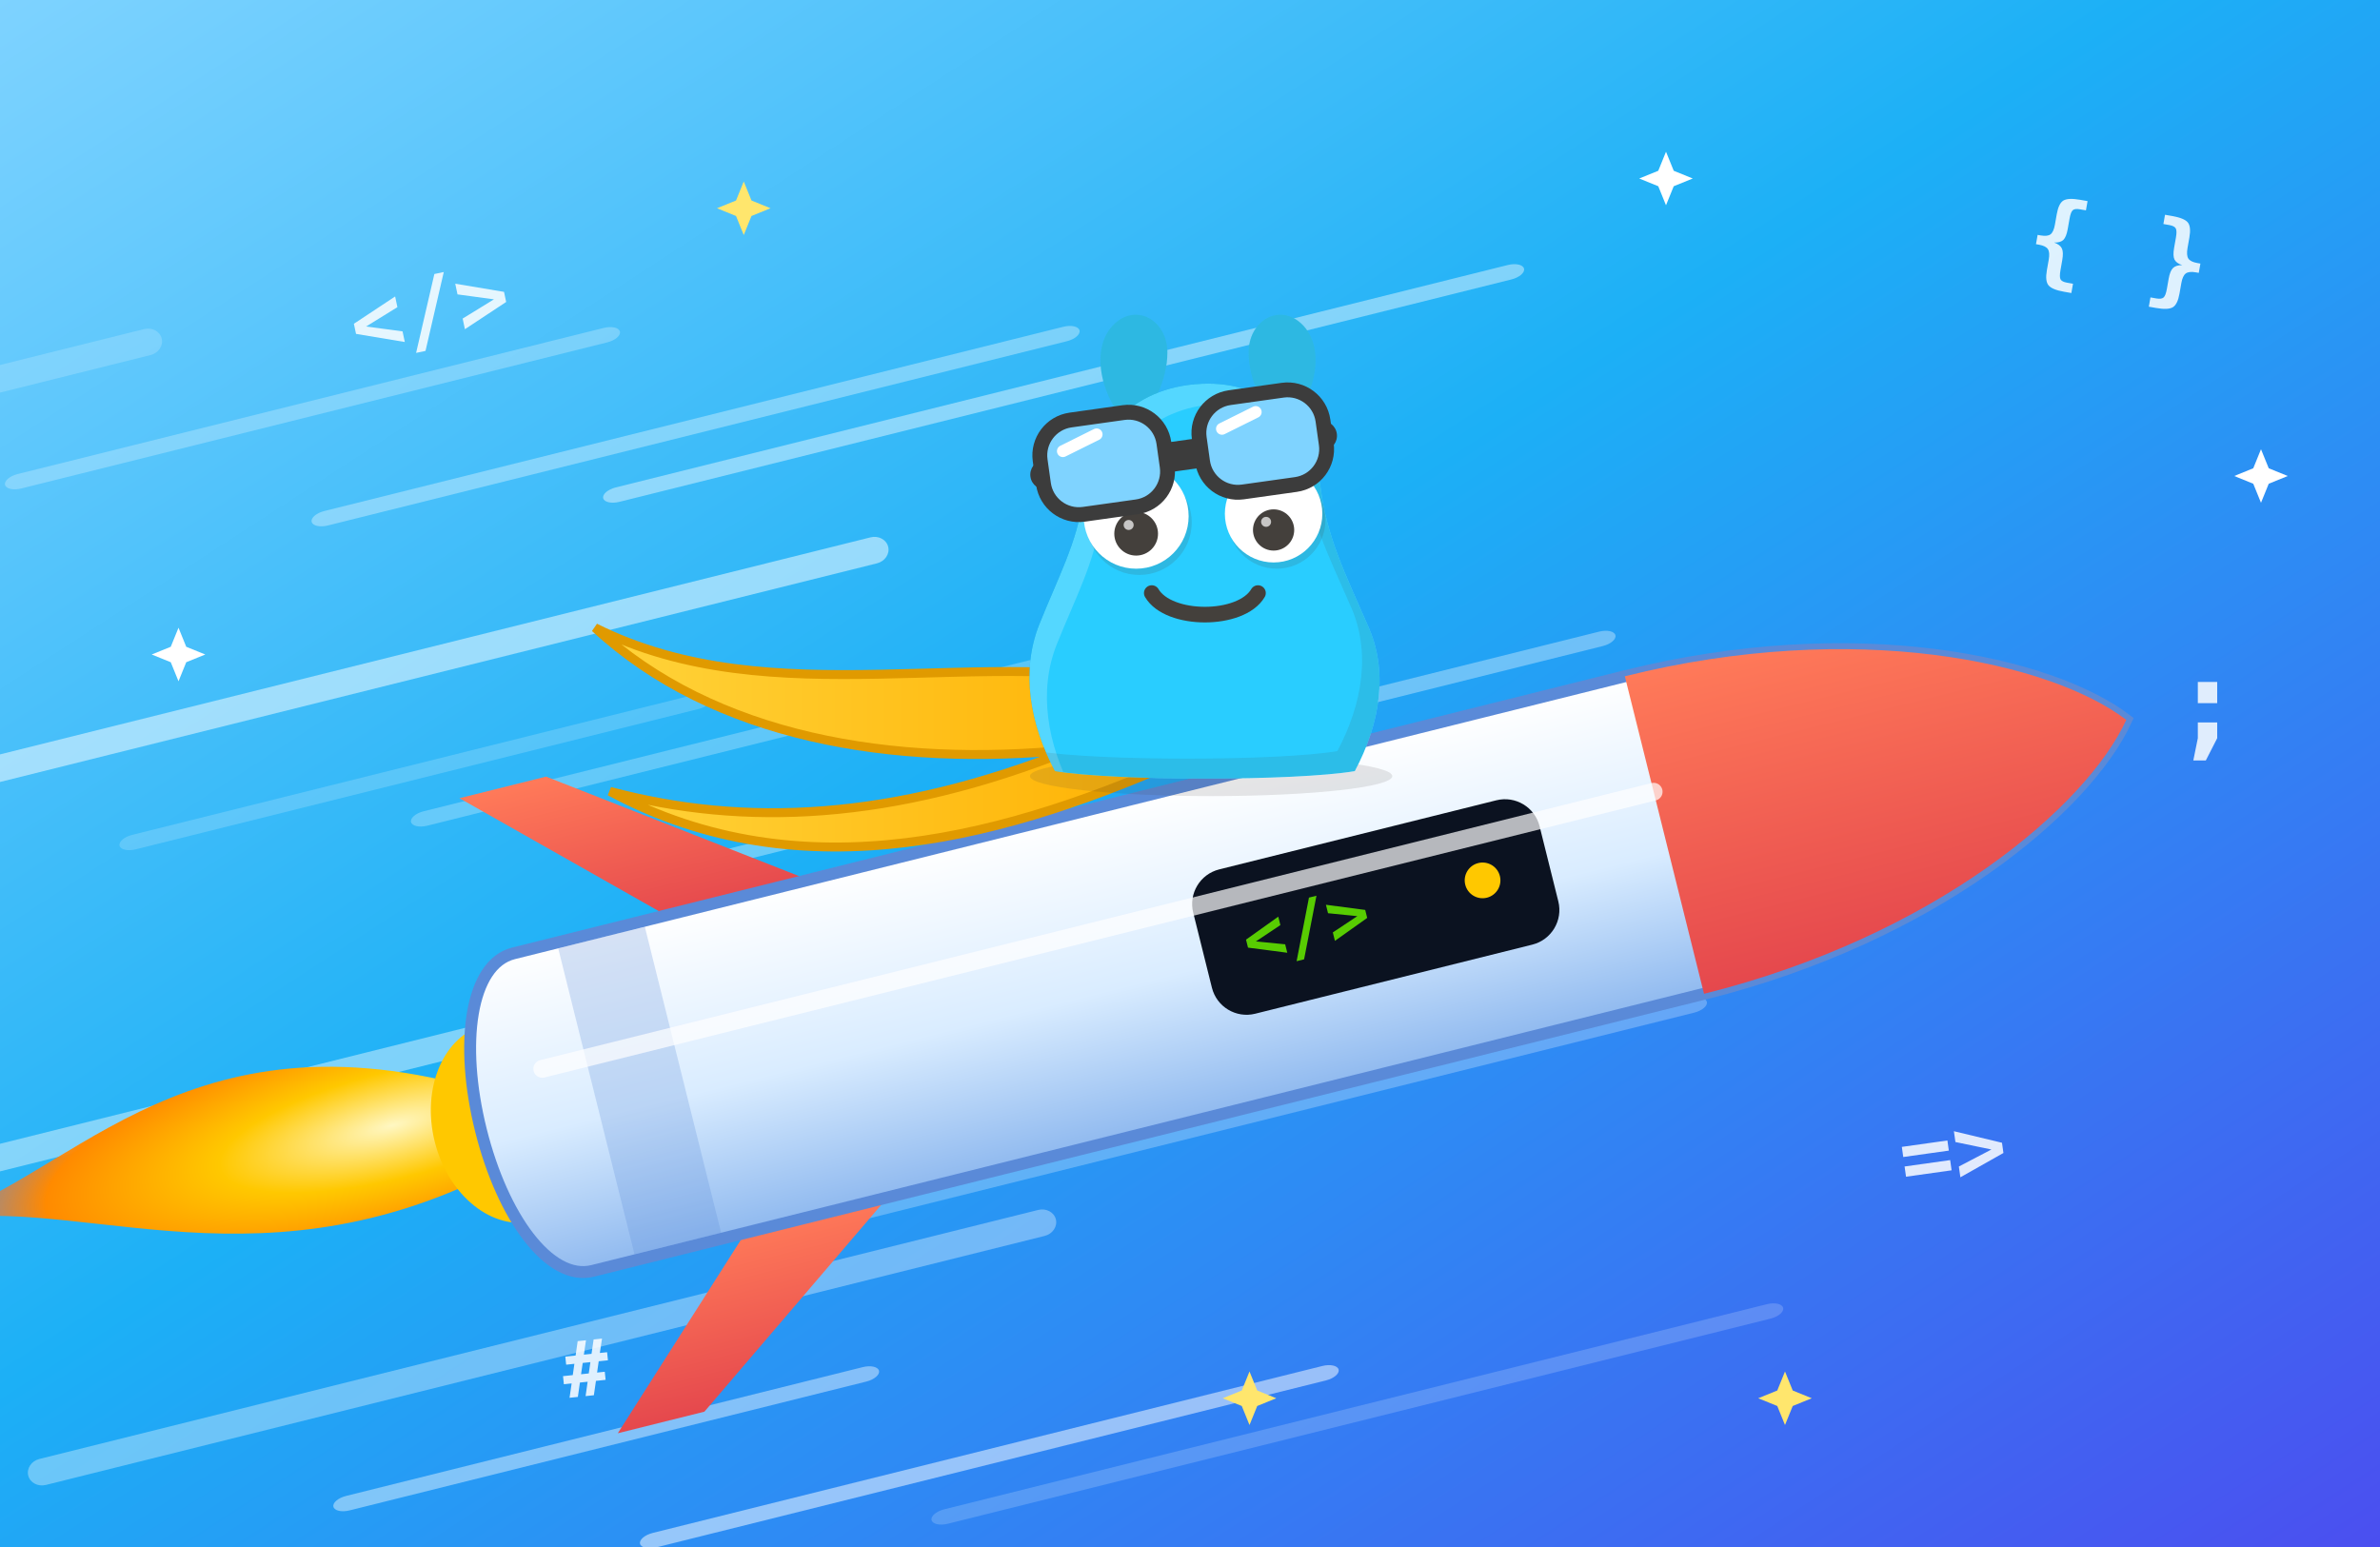
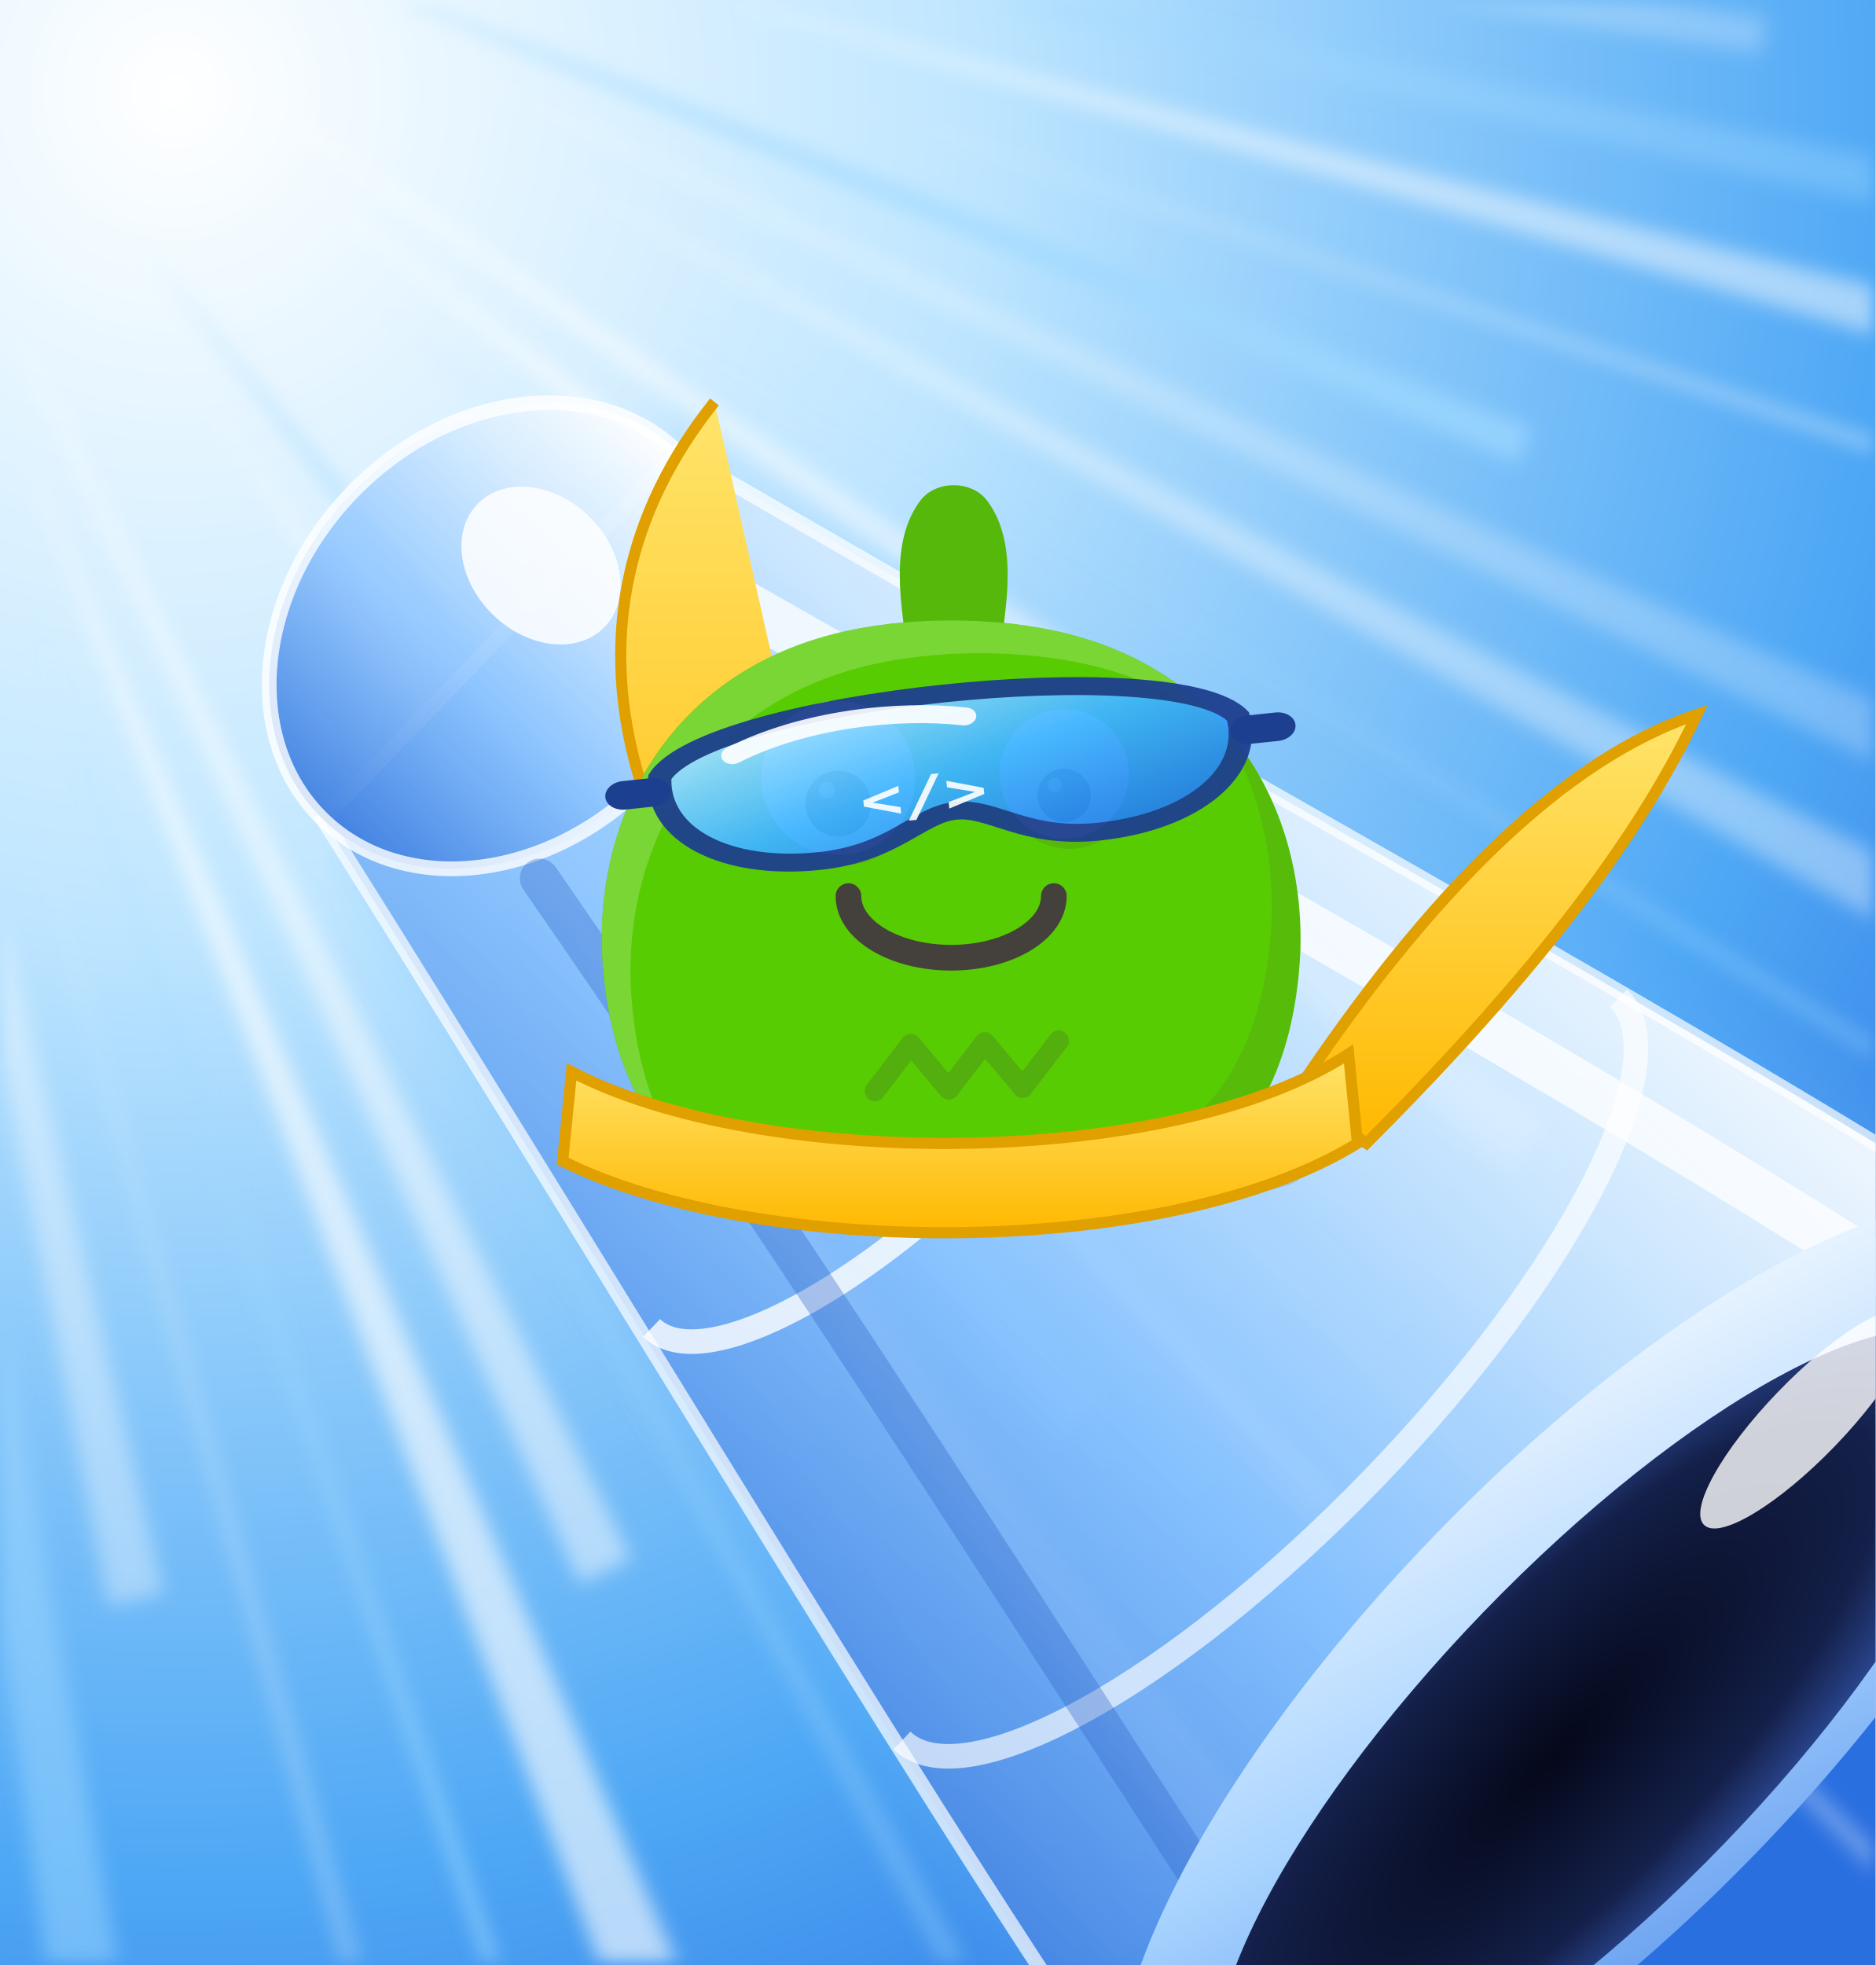
- <svg xmlns="http://www.w3.org/2000/svg" viewBox="0 0 800 520" role="img" aria-label="Mascot Education Hugo ngồi trên tên lửa code bay vút">
+ <svg xmlns="http://www.w3.org/2000/svg" viewBox="0 0 420 440" role="img" aria-label="Mascot Education Hugo cưỡi tên lửa lao vút">
  <defs>
-     <linearGradient id="sky" x1="0" y1="0" x2="1" y2="1">
-       <stop offset="0" stop-color="#7fd3ff" />
-       <stop offset=".45" stop-color="#1cb0f6" />
-       <stop offset="1" stop-color="#4b4ef0" />
+     <radialGradient id="bg" cx=".1" cy=".05" r="1.2">
+       <stop offset="0" stop-color="#ffffff" />
+       <stop offset=".35" stop-color="#bfe6ff" />
+       <stop offset=".75" stop-color="#4fa8f5" />
+       <stop offset="1" stop-color="#2a6fe0" />
+     </radialGradient>
+     <linearGradient id="hull" x1="0" y1="0" x2="0" y2="1">
+       <stop offset="0" stop-color="#ffffff" stop-opacity=".95" />
+       <stop offset=".25" stop-color="#d6ecff" stop-opacity=".9" />
+       <stop offset=".6" stop-color="#8cc4ff" stop-opacity=".85" />
+       <stop offset="1" stop-color="#3f7fe0" stop-opacity=".95" />
    </linearGradient>
-     <linearGradient id="body" x1="0" y1="0" x2="0" y2="1">
+     <radialGradient id="hole" cx=".45" cy=".55" r=".6">
+       <stop offset="0" stop-color="#05081a" />
+       <stop offset=".7" stop-color="#14204a" />
+       <stop offset="1" stop-color="#2d4c9a" />
+     </radialGradient>
+     <linearGradient id="rim" x1="0" y1="0" x2="1" y2="1">
      <stop offset="0" stop-color="#ffffff" />
-       <stop offset=".55" stop-color="#d9ecff" />
-       <stop offset="1" stop-color="#8fb9ef" />
+       <stop offset=".5" stop-color="#a9d4ff" />
+       <stop offset="1" stop-color="#4a86e8" />
    </linearGradient>
-     <linearGradient id="fin" x1="0" y1="0" x2="0" y2="1">
-       <stop offset="0" stop-color="#ff7a59" />
-       <stop offset="1" stop-color="#e5484d" />
+     <linearGradient id="visor" x1="0" y1="0" x2="1" y2="1">
+       <stop offset="0" stop-color="#bff0ff" />
+       <stop offset=".5" stop-color="#3fb4ff" />
+       <stop offset="1" stop-color="#1c6fe0" />
    </linearGradient>
-     <radialGradient id="fire" cx=".85" cy=".5" r=".9">
-       <stop offset="0" stop-color="#fff7c2" />
-       <stop offset=".35" stop-color="#ffc800" />
-       <stop offset=".7" stop-color="#ff8a00" />
-       <stop offset="1" stop-color="#ff4b4b" stop-opacity="0" />
-     </radialGradient>
-     <linearGradient id="scarf" x1="0" y1="0" x2="1" y2="0">
-       <stop offset="0" stop-color="#ffd43b" />
-       <stop offset="1" stop-color="#ffb000" />
+     <linearGradient id="scarf" x1="0" y1="1" x2="0" y2="0">
+       <stop offset="0" stop-color="#ffb800" />
+       <stop offset="1" stop-color="#ffe46b" />
    </linearGradient>
+     <filter id="soft" x="-20%" y="-20%" width="140%" height="140%">
+       <feGaussianBlur stdDeviation="2.2" />
+     </filter>
+     <filter id="glow" x="-30%" y="-30%" width="160%" height="160%">
+       <feGaussianBlur stdDeviation="8" />
+     </filter>
+     <clipPath id="frame">
+       <rect width="420" height="440" rx="0" />
+     </clipPath>
  </defs>
-   <rect width="800" height="520" fill="url(#sky)" />
-   <g transform="rotate(-14 400 260)">
-     <rect x="-60" y="30" width="160" height="9" rx="5" fill="#fff" opacity="0.18" />
-     <rect x="37" y="67" width="213" height="5" rx="5" fill="#fff" opacity="0.26" />
-     <rect x="134" y="104" width="266" height="5" rx="5" fill="#fff" opacity="0.34" />
-     <rect x="231" y="120" width="319" height="5" rx="5" fill="#fff" opacity="0.42" />
-     <rect x="-52" y="157" width="372" height="9" rx="5" fill="#fff" opacity="0.50" />
-     <rect x="45" y="194" width="205" height="5" rx="5" fill="#fff" opacity="0.18" />
-     <rect x="142" y="210" width="258" height="5" rx="5" fill="#fff" opacity="0.26" />
-     <rect x="239" y="247" width="311" height="5" rx="5" fill="#fff" opacity="0.34" />
-     <rect x="-44" y="284" width="364" height="9" rx="5" fill="#fff" opacity="0.42" />
-     <rect x="53" y="300" width="197" height="5" rx="5" fill="#fff" opacity="0.50" />
-     <rect x="150" y="337" width="250" height="5" rx="5" fill="#fff" opacity="0.18" />
-     <rect x="247" y="374" width="303" height="5" rx="5" fill="#fff" opacity="0.26" />
-     <rect x="-36" y="390" width="356" height="9" rx="5" fill="#fff" opacity="0.34" />
-     <rect x="61" y="427" width="189" height="5" rx="5" fill="#fff" opacity="0.42" />
-     <rect x="158" y="464" width="242" height="5" rx="5" fill="#fff" opacity="0.50" />
-     <rect x="255" y="480" width="295" height="5" rx="5" fill="#fff" opacity="0.18" />
-   </g>
-   <text x="120" y="120" font-family="ui-monospace,Menlo,monospace" font-weight="800" font-size="30" fill="#fff" opacity=".85" transform="rotate(-12 120 120)">&lt;/&gt;</text>
-   <text x="680" y="90" font-family="ui-monospace,Menlo,monospace" font-weight="800" font-size="34" fill="#fff" opacity=".85" transform="rotate(10 680 90)">{ }</text>
-   <text x="640" y="400" font-family="ui-monospace,Menlo,monospace" font-weight="800" font-size="30" fill="#fff" opacity=".85" transform="rotate(-8 640 400)">=&gt;</text>
-   <text x="70" y="380" font-family="ui-monospace,Menlo,monospace" font-weight="800" font-size="28" fill="#fff" opacity=".85" transform="rotate(14 70 380)">()</text>
-   <text x="730" y="250" font-family="ui-monospace,Menlo,monospace" font-weight="800" font-size="40" fill="#fff" opacity=".85" transform="rotate(0 730 250)">;</text>
-   <text x="190" y="470" font-family="ui-monospace,Menlo,monospace" font-weight="800" font-size="26" fill="#fff" opacity=".85" transform="rotate(-6 190 470)">#</text>
-   <path d="M560 51l2.6 6.4 6.4 2.6-6.4 2.6-2.6 6.4-2.6-6.4-6.4-2.6 6.4-2.6z" fill="#fff" />
-   <path d="M250 61l2.6 6.4 6.4 2.6-6.4 2.6-2.6 6.4-2.6-6.4-6.4-2.6 6.4-2.6z" fill="#ffe66d" />
-   <path d="M760 151l2.6 6.4 6.4 2.6-6.4 2.6-2.6 6.4-2.6-6.4-6.4-2.6 6.4-2.6z" fill="#fff" />
-   <path d="M420 461l2.6 6.4 6.4 2.6-6.4 2.6-2.6 6.4-2.6-6.4-6.4-2.6 6.4-2.6z" fill="#ffe66d" />
-   <path d="M60 211l2.6 6.4 6.4 2.6-6.4 2.6-2.6 6.4-2.6-6.4-6.4-2.6 6.4-2.6z" fill="#fff" />
-   <path d="M600 461l2.6 6.4 6.4 2.6-6.4 2.6-2.6 6.4-2.6-6.4-6.4-2.6 6.4-2.6z" fill="#ffe66d" />
-   <g transform="rotate(-14 420 300)">
-     <path d="M150 300 C 60 250, 10 300, -40 300 C 10 300, 60 350, 150 330 Z" fill="url(#fire)" />
-     <ellipse cx="160" cy="315" rx="26" ry="34" fill="#ffc800" />
-     <path d="M230 262 L170 205 L200 205 L280 262 Z" fill="url(#fin)" />
-     <path d="M230 368 L170 425 L200 425 L280 368 Z" fill="url(#fin)" />
-     <path d="M175 260 H560 C 640 260 700 290 720 315 C 700 340 640 370 560 370 H175 C 160 370 150 345 150 315 C 150 285 160 260 175 260 Z" fill="url(#body)" stroke="#5a8ad8" stroke-width="4" />
-     <path d="M560 260 C 640 260 700 290 720 315 C 700 340 640 370 560 370 Z" fill="url(#fin)" />
-     <rect x="190" y="262" width="30" height="106" fill="#5a8ad8" opacity=".25" />
-     <rect x="400" y="290" width="120" height="50" rx="12" fill="#0b1220" />
-     <text x="414" y="324" font-family="ui-monospace,Menlo,monospace" font-weight="800" font-size="24" fill="#58cc02">&lt;/&gt;</text>
-     <circle cx="497" cy="315" r="6" fill="#ffc800" />
-     <path d="M175 300 H560" stroke="#fff" stroke-width="6" stroke-linecap="round" opacity=".7" />
-   </g>
-   <path transform="translate(0 26)" d="M395 205 C 330 190, 260 215, 200 185 C 240 222, 300 232, 360 226 C 300 250, 250 252, 205 240 C 270 275, 340 255, 400 228 Z" fill="url(#scarf)" stroke="#e09a00" stroke-width="3" />
-   <svg x="300" y="66" width="210" height="210" viewBox="0 0 100 100" fill="none" shape-rendering="auto">
-     <defs>
-       <g id="top-ears-5f788e88">
-         <path d="M10 30v-8C5.5 17 4 9 8.5 5.5c3.5-2.7 8 .1 8 5 0 4.5-2.5 9-4.5 11.5v8Zm24 0v-8c-2-2.5-4.5-7-4.5-11.5 0-4.9 4.5-7.7 8-5C42 9 40.5 17 36 22v8Z" fill="#29cdff" />
-         <path d="M10 30v-8C5.5 17 4 9 8.5 5.5c3.5-2.7 8 .1 8 5 0 4.5-2.5 9-4.5 11.5v8Zm24 0v-8c-2-2.5-4.5-7-4.5-11.5 0-4.9 4.5-7.7 8-5C42 9 40.5 17 36 22v8Z" fill="#44403c" opacity=".15" />
+   <g clip-path="url(#frame)">
+     <rect width="420" height="440" fill="url(#bg)" />
+     <g filter="url(#soft)">
+       <path d="M58.8 -76.7 L316.0 -114.9 L316.6 -110.9 Z" fill="#9fd8ff" opacity="0.25" />
+       <path d="M96.5 -72.9 L426.0 -104.2 L426.7 -95.8 Z" fill="#ffffff" opacity="0.37" />
+       <path d="M133.9 -64.7 L535.6 -81.0 L535.9 -68.2 Z" fill="#ffffff" opacity="0.49" />
+       <path d="M170.9 -52.3 L643.8 -45.3 L643.3 -28.1 Z" fill="#9fd8ff" opacity="0.61" />
+       <path d="M206.9 -35.7 L748.8 11.6 L748.5 15.6 Z" fill="#ffffff" opacity="0.73" />
+       <path d="M83.4 -38.6 L395.5 3.8 L394.3 12.1 Z" fill="#ffffff" opacity="0.25" />
+       <path d="M118.2 -22.8 L497.3 49.9 L494.7 62.4 Z" fill="#9fd8ff" opacity="0.37" />
+       <path d="M151.4 -2.9 L594.8 107.8 L590.4 124.4 Z" fill="#ffffff" opacity="0.49" />
+       <path d="M182.9 20.8 L684.5 185.6 L683.3 189.4 Z" fill="#ffffff" opacity="0.61" />
+       <path d="M63.6 -10.8 L342.9 95.8 L339.8 103.6 Z" fill="#9fd8ff" opacity="0.73" />
+       <path d="M94.1 11.8 L432.1 162.4 L426.7 174.0 Z" fill="#ffffff" opacity="0.25" />
+       <path d="M122.3 38.1 L514.6 239.6 L506.4 254.8 Z" fill="#ffffff" opacity="0.37" />
+       <path d="M147.8 67.9 L585.0 334.4 L582.9 337.8 Z" fill="#9fd8ff" opacity="0.49" />
+       <path d="M39.2 9.2 L273.7 167.7 L268.9 174.6 Z" fill="#ffffff" opacity="0.61" />
+       <path d="M64.2 37.7 L346.3 251.6 L338.4 261.6 Z" fill="#ffffff" opacity="0.73" />
+       <path d="M86.0 69.2 L410.0 344.3 L398.6 357.2 Z" fill="#9fd8ff" opacity="0.25" />
+       <path d="M104.6 103.5 L458.0 451.6 L455.2 454.4 Z" fill="#ffffff" opacity="0.37" />
+       <path d="M119.6 140.2 L301.1 336.1 L294.8 341.7 Z" fill="#ffffff" opacity="0.49" />
+       <path d="M31.1 54.1 L246.9 314.2 L236.9 322.2 Z" fill="#9fd8ff" opacity="0.61" />
+       <path d="M45.7 89.4 L289.1 418.1 L275.0 428.1 Z" fill="#ffffff" opacity="0.73" />
+       <path d="M56.6 126.6 L312.6 532.6 L309.2 534.7 Z" fill="#ffffff" opacity="0.25" />
+       <path d="M63.4 165.4 L331.7 646.7 L324.3 650.7 Z" fill="#9fd8ff" opacity="0.37" />
+       <path d="M-2.5 61.0 L141.4 349.1 L129.8 354.6 Z" fill="#ffffff" opacity="0.49" />
+       <path d="M4.3 98.4 L160.1 459.3 L144.2 465.7 Z" fill="#ffffff" opacity="0.61" />
+       <path d="M7.0 136.9 L158.5 575.5 L154.7 576.8 Z" fill="#9fd8ff" opacity="0.73" />
+       <path d="M5.5 176.1 L152.5 690.5 L144.4 692.7 Z" fill="#ffffff" opacity="0.25" />
+       <path d="M-34.2 59.2 L36.7 356.9 L24.2 359.6 Z" fill="#ffffff" opacity="0.37" />
+       <path d="M-35.4 97.1 L31.4 468.1 L14.4 470.8 Z" fill="#9fd8ff" opacity="0.49" />
+       <path d="M-40.9 135.1 L4.8 580.7 L0.9 581.1 Z" fill="#ffffff" opacity="0.61" />
+       <path d="M-50.6 172.8 L-25.6 691.2 L-34.0 691.6 Z" fill="#ffffff" opacity="0.73" />
+       <path d="M-64.7 210.0 L-63.4 500.0 L-76.2 499.8 Z" fill="#9fd8ff" opacity="0.25" />
+       <path d="M-71.0 86.6 L-89.5 447.1 L-106.7 445.9 Z" fill="#ffffff" opacity="0.37" />
+       <path d="M-84.3 122.4 L-139.5 550.9 L-143.5 550.3 Z" fill="#ffffff" opacity="0.49" />
+       <path d="M-101.8 157.0 L-192.8 651.7 L-201.0 650.1 Z" fill="#9fd8ff" opacity="0.61" />
+     </g>
+     <g transform="translate(120 150) rotate(44) scale(1.1)">
+       <path d="M-10 -52 L300 -128 L300 128 L-10 52 Z" fill="#7cc0ff" opacity=".35" filter="url(#glow)" />
+       <path d="M-10 -52 C 120 -84, 220 -112, 300 -128 L300 128 C 220 112, 120 84, -10 52 Z" fill="url(#hull)" stroke="#ffffff" stroke-opacity=".7" stroke-width="3" />
+       <ellipse cx="-10" cy="0" rx="42" ry="52" fill="url(#hull)" stroke="#fff" stroke-opacity=".8" stroke-width="3" />
+       <ellipse cx="-14" cy="-16" rx="18" ry="14" fill="#fff" opacity=".85" />
+       <path d="M110 -80 A 26 80 0 0 1 110 80" fill="none" stroke="#ffffff" stroke-width="5" opacity=".8" />
+       <path d="M205 -105 A 32 105 0 0 1 205 105" fill="none" stroke="#ffffff" stroke-width="5" opacity=".65" />
+       <path d="M10 -36 C 120 -64, 210 -88, 290 -104" stroke="#ffffff" stroke-width="10" stroke-linecap="round" opacity=".75" fill="none" />
+       <path d="M30 30 C 130 50, 220 72, 290 88" stroke="#2f63c8" stroke-width="8" stroke-linecap="round" opacity=".35" fill="none" />
+       <ellipse cx="300" cy="0" rx="46" ry="132" fill="url(#rim)" />
+       <ellipse cx="306" cy="4" rx="34" ry="108" fill="url(#hole)" />
+       <ellipse cx="292" cy="-70" rx="8" ry="30" fill="#fff" opacity=".8" />
+     </g>
+     <path d="M196 250 C 140 200, 120 140, 160 90, 175 55 C 132 60, 150 30, 170 20 C 158 60, 170 120, 206 170 C 222 200, 232 230, 226 250 Z" fill="url(#scarf)" stroke="#e0a000" stroke-width="2.5" />
+     <path d="M290 245 C 320 200, 350 170, 380 160 C 366 190, 340 222, 306 256 Z" fill="url(#scarf)" stroke="#e0a000" stroke-width="2.5" />
+     <svg x="98" y="50" width="230" height="230" viewBox="0 0 100 100" fill="none" shape-rendering="auto">
+       <defs>
+         <g id="top-nub-e51ab4e7">
+           <path d="M18 30v-8c-1-6-2-12 1-16 1.5-2 5-2 6.5 0 3 4 2 10 1 16v8Z" fill="#58cc02" />
+           <path d="M18 30v-8c-1-6-2-12 1-16 1.5-2 5-2 6.5 0 3 4 2 10 1 16v8Z" fill="#44403c" opacity=".15" />
+         </g>
+         <clipPath id="dbclb-boulder">
+           <path d="M26 92c-6-3.5-9.5-11-10-21-.5-14 7-27 22.5-31 7-1.8 16-1.8 23 0C77 44 84.5 57 84 71c-.5 10-4 17.5-10 21-10.5 1.7-37.5 1.7-48 0" />
+         </clipPath>
+         <g id="pattern-zig-e51ab4e7">
+           <path d="M6 10.5 9.6 6l3.6 4.5L16.8 6l3.6 4.5L24 6" fill="none" stroke="#44403c" stroke-opacity=".2" stroke-width="2" stroke-linecap="round" stroke-linejoin="round" />
+         </g>
+         <g id="eyes-googly-e51ab4e7">
+           <circle cx="10.5" cy="11" r="7.5" fill="#44403c" opacity=".15" />
+           <circle cx="10" cy="10" r="7.5" fill="#ffffff" />
+           <g class="dbcl-ep">
+             <circle cx="10" cy="12.5" r="3.2" fill="#44403c" />
+             <circle cx="8.9" cy="11.2" r=".8" fill="#ffffff" opacity=".7" />
+           </g>
+           <circle cx="32.5" cy="10.6" r="6.3" fill="#44403c" opacity=".15" />
+           <circle cx="32" cy="9.6" r="6.3" fill="#ffffff" />
+           <g class="dbcl-ep">
+             <circle cx="32" cy="11.7" r="2.6" fill="#44403c" />
+             <circle cx="31.1" cy="10.7" r=".7" fill="#ffffff" opacity=".7" />
+           </g>
+         </g>
+         <g id="mouth-smileBig-e51ab4e7">
+           <path d="M3 2.5a10 6 0 0 0 20 0" fill="none" stroke="#44403c" stroke-width="2.5" stroke-linecap="round" />
+         </g>
+         <g id="body-boulder-e51ab4e7">
+           <g class="dbcl-t">
+             <use transform="translate(28 21)" href="#top-nub-e51ab4e7" />
+           </g>
+           <ellipse cx="51" cy="92.8" rx="33" ry="3.2" fill="#44403c" opacity=".13" />
+           <path d="M26 92c-6-3.5-9.5-11-10-21-.5-14 7-27 22.5-31 7-1.8 16-1.8 23 0C77 44 84.5 57 84 71c-.5 10-4 17.5-10 21-10.5 1.7-37.5 1.7-48 0" fill="#58cc02" />
+           <g clip-path="url(#dbclb-boulder)">
+             <path d="M26 92c-6-3.5-9.5-11-10-21-.5-14 7-27 22.5-31 7-1.8 16-1.8 23 0C77 44 84.5 57 84 71c-.5 10-4 17.5-10 21-10.5 1.7-37.5 1.7-48 0m2.8 3.2c-6-3.5-9.5-11-10-21-.5-14 7-27 22.5-31 7-1.8 16-1.8 23 0 15.5 4 23 17 22.5 31-.5 10-4 17.5-10 21-10.5 1.7-37.5 1.7-48 0" fill="#ffffff" opacity=".2" fill-rule="evenodd" />
+             <path d="M26 92c-6-3.5-9.5-11-10-21-.5-14 7-27 22.5-31 7-1.8 16-1.8 23 0C77 44 84.5 57 84 71c-.5 10-4 17.5-10 21-10.5 1.7-37.5 1.7-48 0m-2.8-3.2c-6-3.5-9.5-11-10-21-.5-14 7-27 22.5-31 7-1.8 16-1.8 23 0 15.5 4 23 17 22.5 31-.5 10-4 17.5-10 21-10.5 1.7-37.5 1.7-48 0" fill="#44403c" opacity=".12" fill-rule="evenodd" />
+           </g>
+           <use transform="translate(35 74) translate(1.51737, -0.21987) rotate(-1.2931, 15, 8)" href="#pattern-zig-e51ab4e7" />
+           <use transform="translate(29 44)" href="#eyes-googly-e51ab4e7" />
+           <use transform="translate(37 63)" href="#mouth-smileBig-e51ab4e7" />
+         </g>
+         <g id="animation-none-e51ab4e7" />
+         <clipPath id="clip-e51ab4e7">
+           <rect width="100" height="100" rx="0" ry="0" />
+         </clipPath>
+       </defs>
+       <g clip-path="url(#clip-e51ab4e7)">
+         <g class="dbcl-c">
+           <use href="#body-boulder-e51ab4e7" />
+         </g>
+         <use href="#animation-none-e51ab4e7" />
      </g>
-       <clipPath id="dbclb-pear">
-         <path d="M26 92c-4-7.5-5.5-16-2.5-23.5s6-13 7-20c1-10 7.5-18 19-18.5 11-.5 17.5 7 19 16.5 1 8 4 14 7.5 22 3.5 7.5 2 16-2 23.5-9.5 1.6-38.5 1.6-48 0" />
-       </clipPath>
-       <g id="eyes-big-5f788e88">
-         <circle cx="10.5" cy="11.2" r="8.4" fill="#44403c" opacity=".15" />
-         <circle cx="10" cy="10.2" r="8.4" fill="#ffffff" />
-         <g class="dbcl-ep">
-           <circle cx="10" cy="13" r="3.5" fill="#44403c" />
-           <circle cx="8.8" cy="11.6" r=".8" fill="#ffffff" opacity=".7" />
-         </g>
-         <circle cx="32.5" cy="10.8" r="7.8" fill="#44403c" opacity=".15" />
-         <circle cx="32" cy="9.8" r="7.8" fill="#ffffff" />
-         <g class="dbcl-ep">
-           <circle cx="32" cy="12.4" r="3.3" fill="#44403c" />
-           <circle cx="30.8" cy="11.1" r=".8" fill="#ffffff" opacity=".7" />
-         </g>
-       </g>
-       <g id="mouth-smile-5f788e88">
-         <path d="M4.5 3.5c2.7 4.6 14.3 4.6 17 0" fill="none" stroke="#44403c" stroke-width="2.5" stroke-linecap="round" />
-       </g>
-       <g id="body-pear-5f788e88">
-         <g class="dbcl-t">
-           <use transform="translate(27.5 14.5)" href="#top-ears-5f788e88" />
-         </g>
-         <ellipse cx="51" cy="92.8" rx="29" ry="3.2" fill="#44403c" opacity=".13" />
-         <path d="M26 92c-4-7.5-5.5-16-2.5-23.5s6-13 7-20c1-10 7.5-18 19-18.5 11-.5 17.5 7 19 16.5 1 8 4 14 7.5 22 3.5 7.5 2 16-2 23.5-9.5 1.6-38.5 1.6-48 0" fill="#29cdff" />
-         <g clip-path="url(#dbclb-pear)">
-           <path d="M26 92c-4-7.5-5.5-16-2.5-23.5s6-13 7-20c1-10 7.5-18 19-18.5 11-.5 17.5 7 19 16.5 1 8 4 14 7.5 22 3.5 7.5 2 16-2 23.5-9.5 1.6-38.5 1.6-48 0m2.8 3.2c-4-7.5-5.5-16-2.5-23.5s6-13 7-20c1-10 7.5-18 19-18.5 11-.5 17.5 7 19 16.5 1 8 4 14 7.5 22 3.5 7.5 2 16-2 23.5-9.5 1.6-38.5 1.6-48 0" fill="#ffffff" opacity=".2" fill-rule="evenodd" />
-           <path d="M26 92c-4-7.5-5.5-16-2.5-23.5s6-13 7-20c1-10 7.5-18 19-18.5 11-.5 17.5 7 19 16.5 1 8 4 14 7.5 22 3.5 7.5 2 16-2 23.5-9.5 1.6-38.5 1.6-48 0m-2.8-3.2c-4-7.5-5.5-16-2.5-23.5s6-13 7-20c1-10 7.5-18 19-18.5 11-.5 17.5 7 19 16.5 1 8 4 14 7.5 22 3.5 7.5 2 16-2 23.5-9.5 1.6-38.5 1.6-48 0" fill="#44403c" opacity=".12" fill-rule="evenodd" />
-         </g>
-         <use transform="translate(29 41)" href="#eyes-big-5f788e88" />
-         <use transform="translate(37 60)" href="#mouth-smile-5f788e88" />
-       </g>
-       <g id="animation-medium-5f788e88">
-         <g class="dbcl-medium" />
-         <style>svg:has(.dbcl-medium){--dbcl-t:1;--dbcl-p:running}@media (prefers-reduced-motion: no-preference){@keyframes dbclSquash{0%,100%{transform:scale(1,1)}50%{transform:scale(1.015,.955)}}@keyframes dbclPeek{0%,100%{transform:translate(0,0)}30%{transform:translate(.5px,-.8px)}65%{transform:translate(-.4px,-.3px)}}@keyframes dbclJiggle{0%,100%{transform:rotate(0deg)}50%{transform:rotate(3.5deg)}} .dbcl-c{transform-box:fill-box;transform-origin:50% 100%;animation:dbclSquash calc(var(--dbcl-t,1)*3.8s) ease-in-out infinite} .dbcl-ep{transform-box:fill-box;transform-origin:center;animation:dbclPeek calc(var(--dbcl-t,1)*4.6s) ease-in-out infinite} .dbcl-t{transform-box:fill-box;transform-origin:50% 85%;animation:dbclJiggle calc(var(--dbcl-t,1)*5.2s) ease-in-out infinite}.dbcl-c,.dbcl-ep,.dbcl-t{animation-play-state:var(--dbcl-p,paused)}}</style>
-       </g>
-       <clipPath id="clip-5f788e88">
-         <rect width="100" height="100" rx="0" ry="0" />
-       </clipPath>
-     </defs>
-     <g clip-path="url(#clip-5f788e88)">
-       <g class="dbcl-c">
-         <use href="#body-pear-5f788e88" />
-       </g>
-       <use href="#animation-medium-5f788e88" />
+     </svg>
+     <path d="M128 240 C 170 262, 262 262, 302 236 L 304 256 C 262 282, 170 282, 126 260 Z" fill="url(#scarf)" stroke="#e0a000" stroke-width="2.5" />
+     <g transform="translate(213 172) rotate(-6) scale(1.05 .8)">
+       <path d="M-62 -6 C -50 -26, 50 -26, 62 -6 C 64 10, 50 22, 30 22 C 14 22, 8 12, 0 12 C -8 12, -14 22, -30 22 C -50 22, -64 10, -62 -6 Z" fill="url(#visor)" stroke="#1d3f8f" stroke-width="5" opacity=".95" />
+       <path d="M-46 -10 C -30 -18, -10 -18, 4 -14" stroke="#fff" stroke-width="5" stroke-linecap="round" fill="none" opacity=".9" />
+       <rect x="-74" y="-6" width="14" height="8" rx="4" fill="#1d3f8f" />
+       <rect x="60" y="-6" width="14" height="8" rx="4" fill="#1d3f8f" />
+       <text x="-20" y="12" font-family="ui-monospace,Menlo,monospace" font-weight="900" font-size="15" fill="#ffffff" opacity=".9">&lt;/&gt;</text>
    </g>
-   </svg>
-   <g transform="translate(398 154) rotate(-8)">
-     <rect x="-52" y="-6" width="104" height="10" rx="5" fill="#3c3c3c" />
-     <rect x="-48" y="-18" width="42" height="32" rx="12" fill="#7fd3ff" stroke="#3c3c3c" stroke-width="5" />
-     <rect x="6" y="-18" width="42" height="32" rx="12" fill="#7fd3ff" stroke="#3c3c3c" stroke-width="5" />
-     <path d="M-40 -8 l12 -4 M14 -8 l12 -4" stroke="#fff" stroke-width="4" stroke-linecap="round" />
  </g>
</svg>
